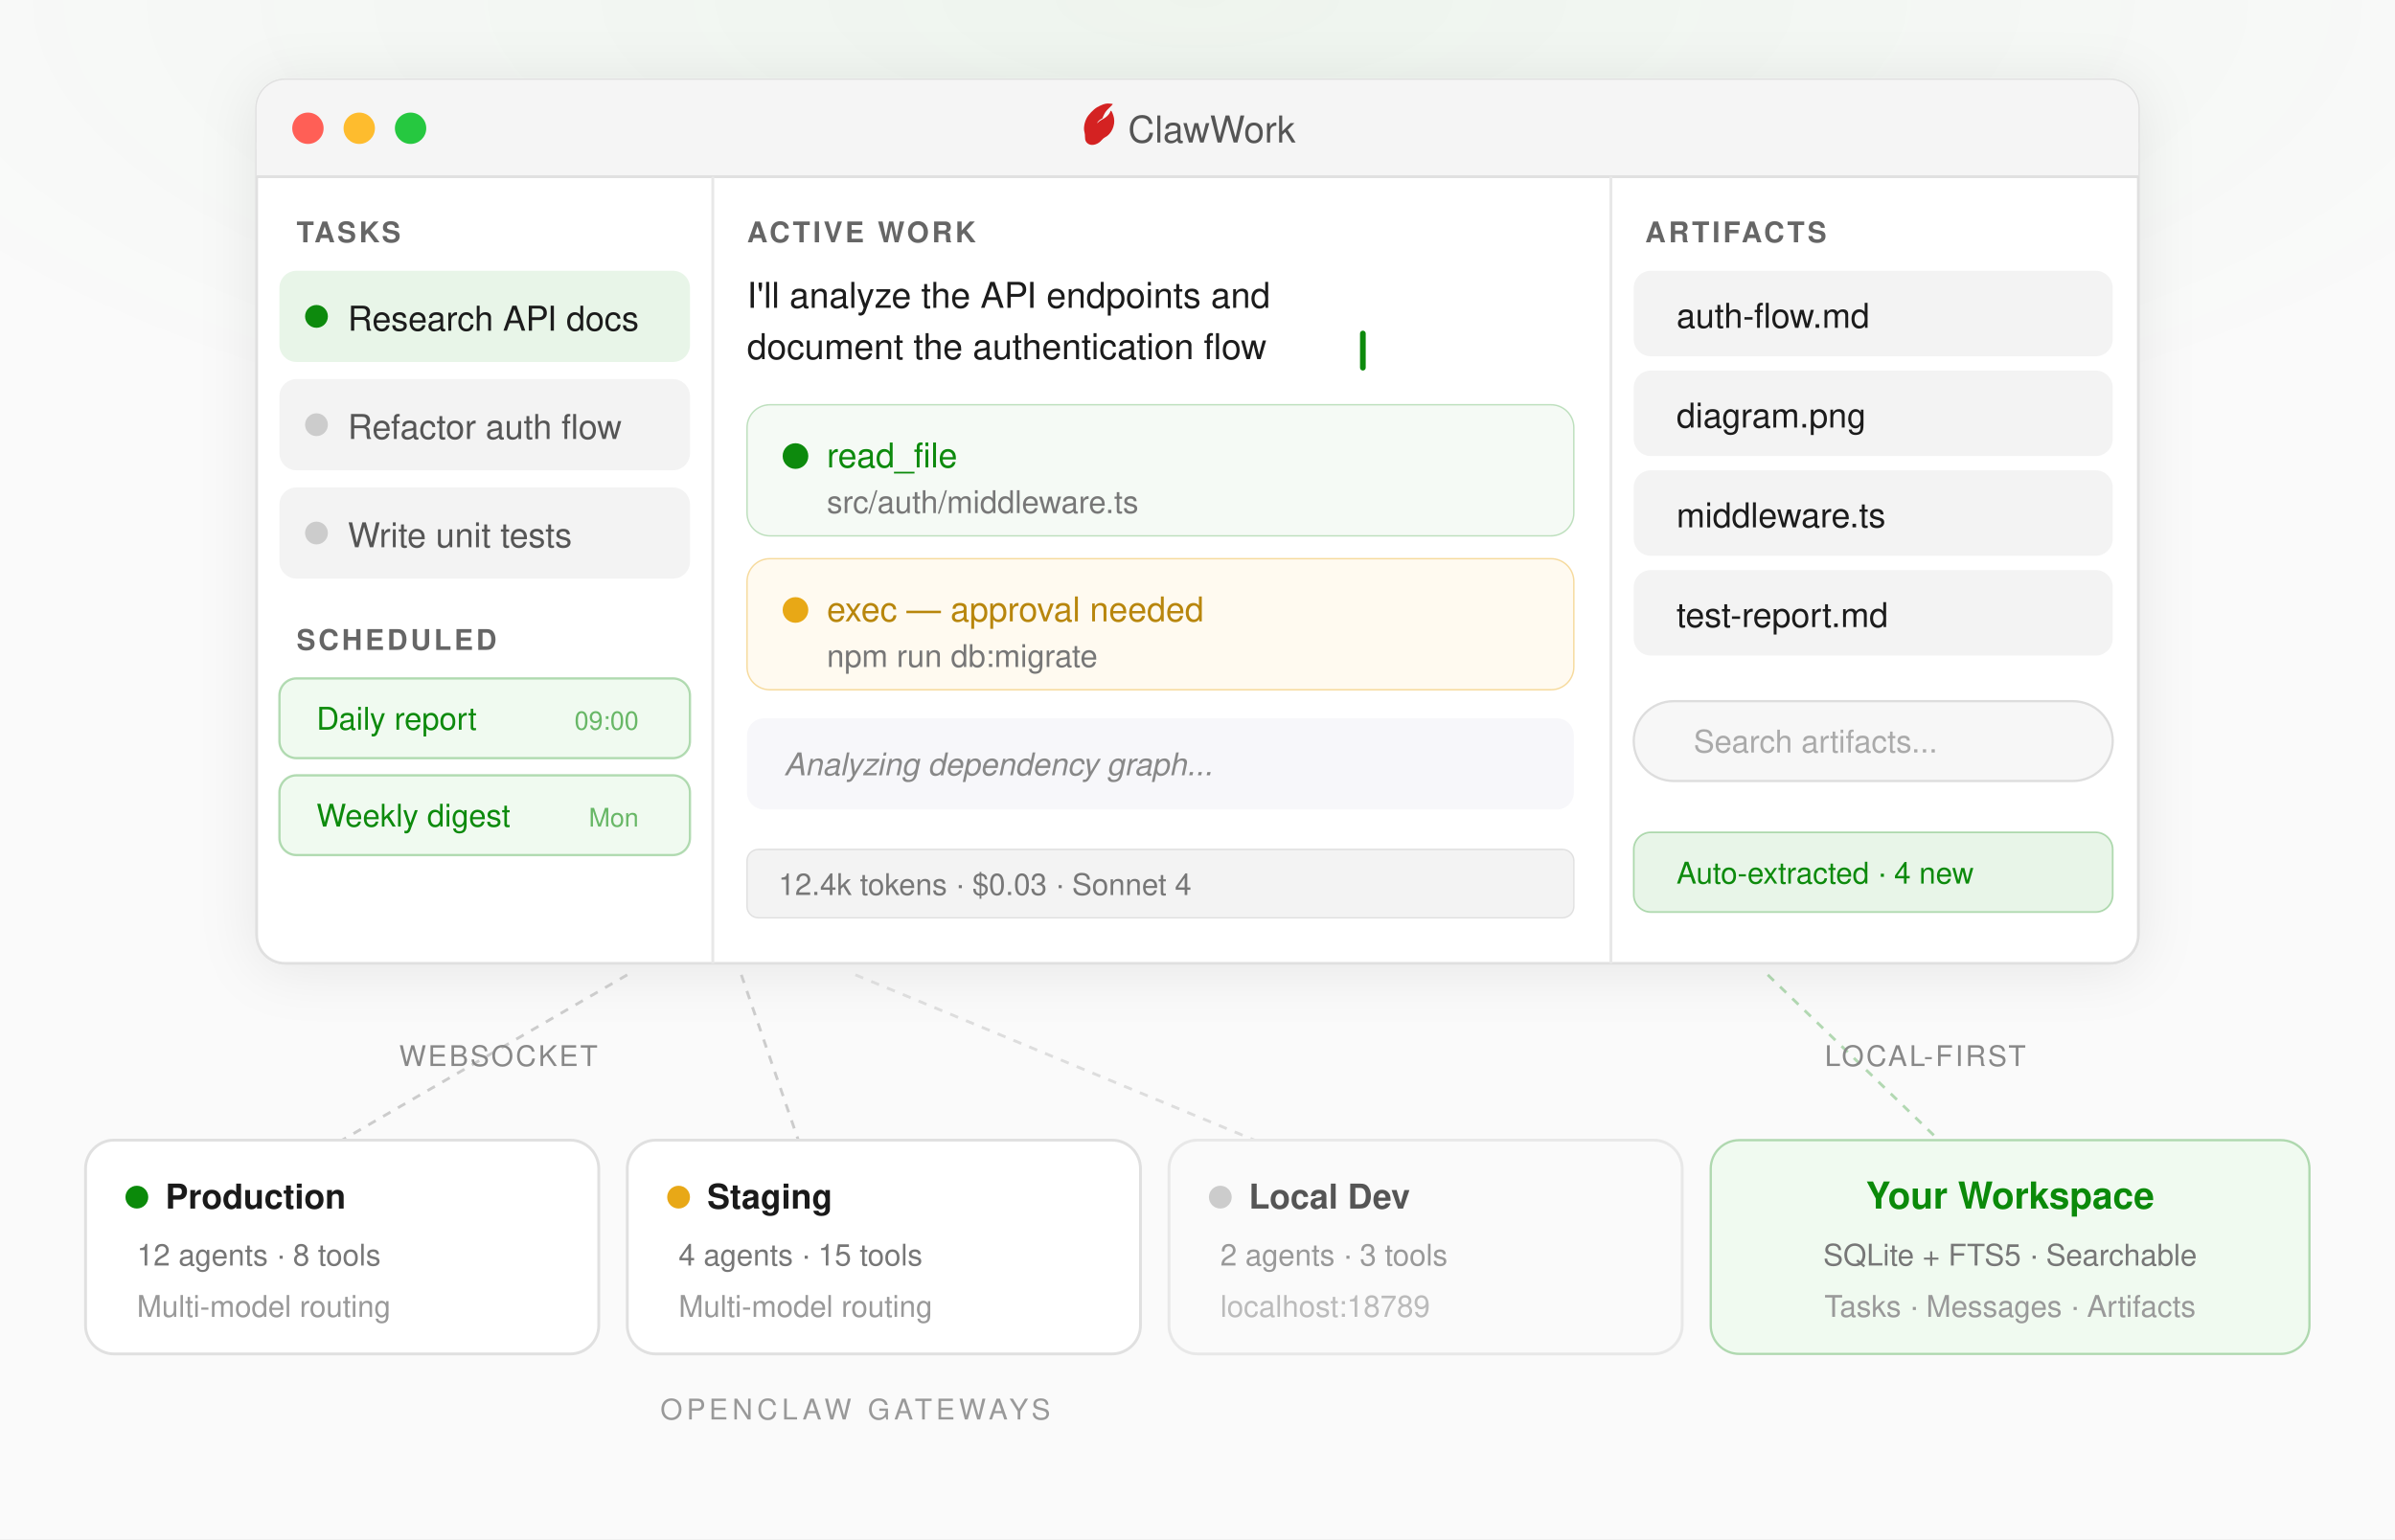
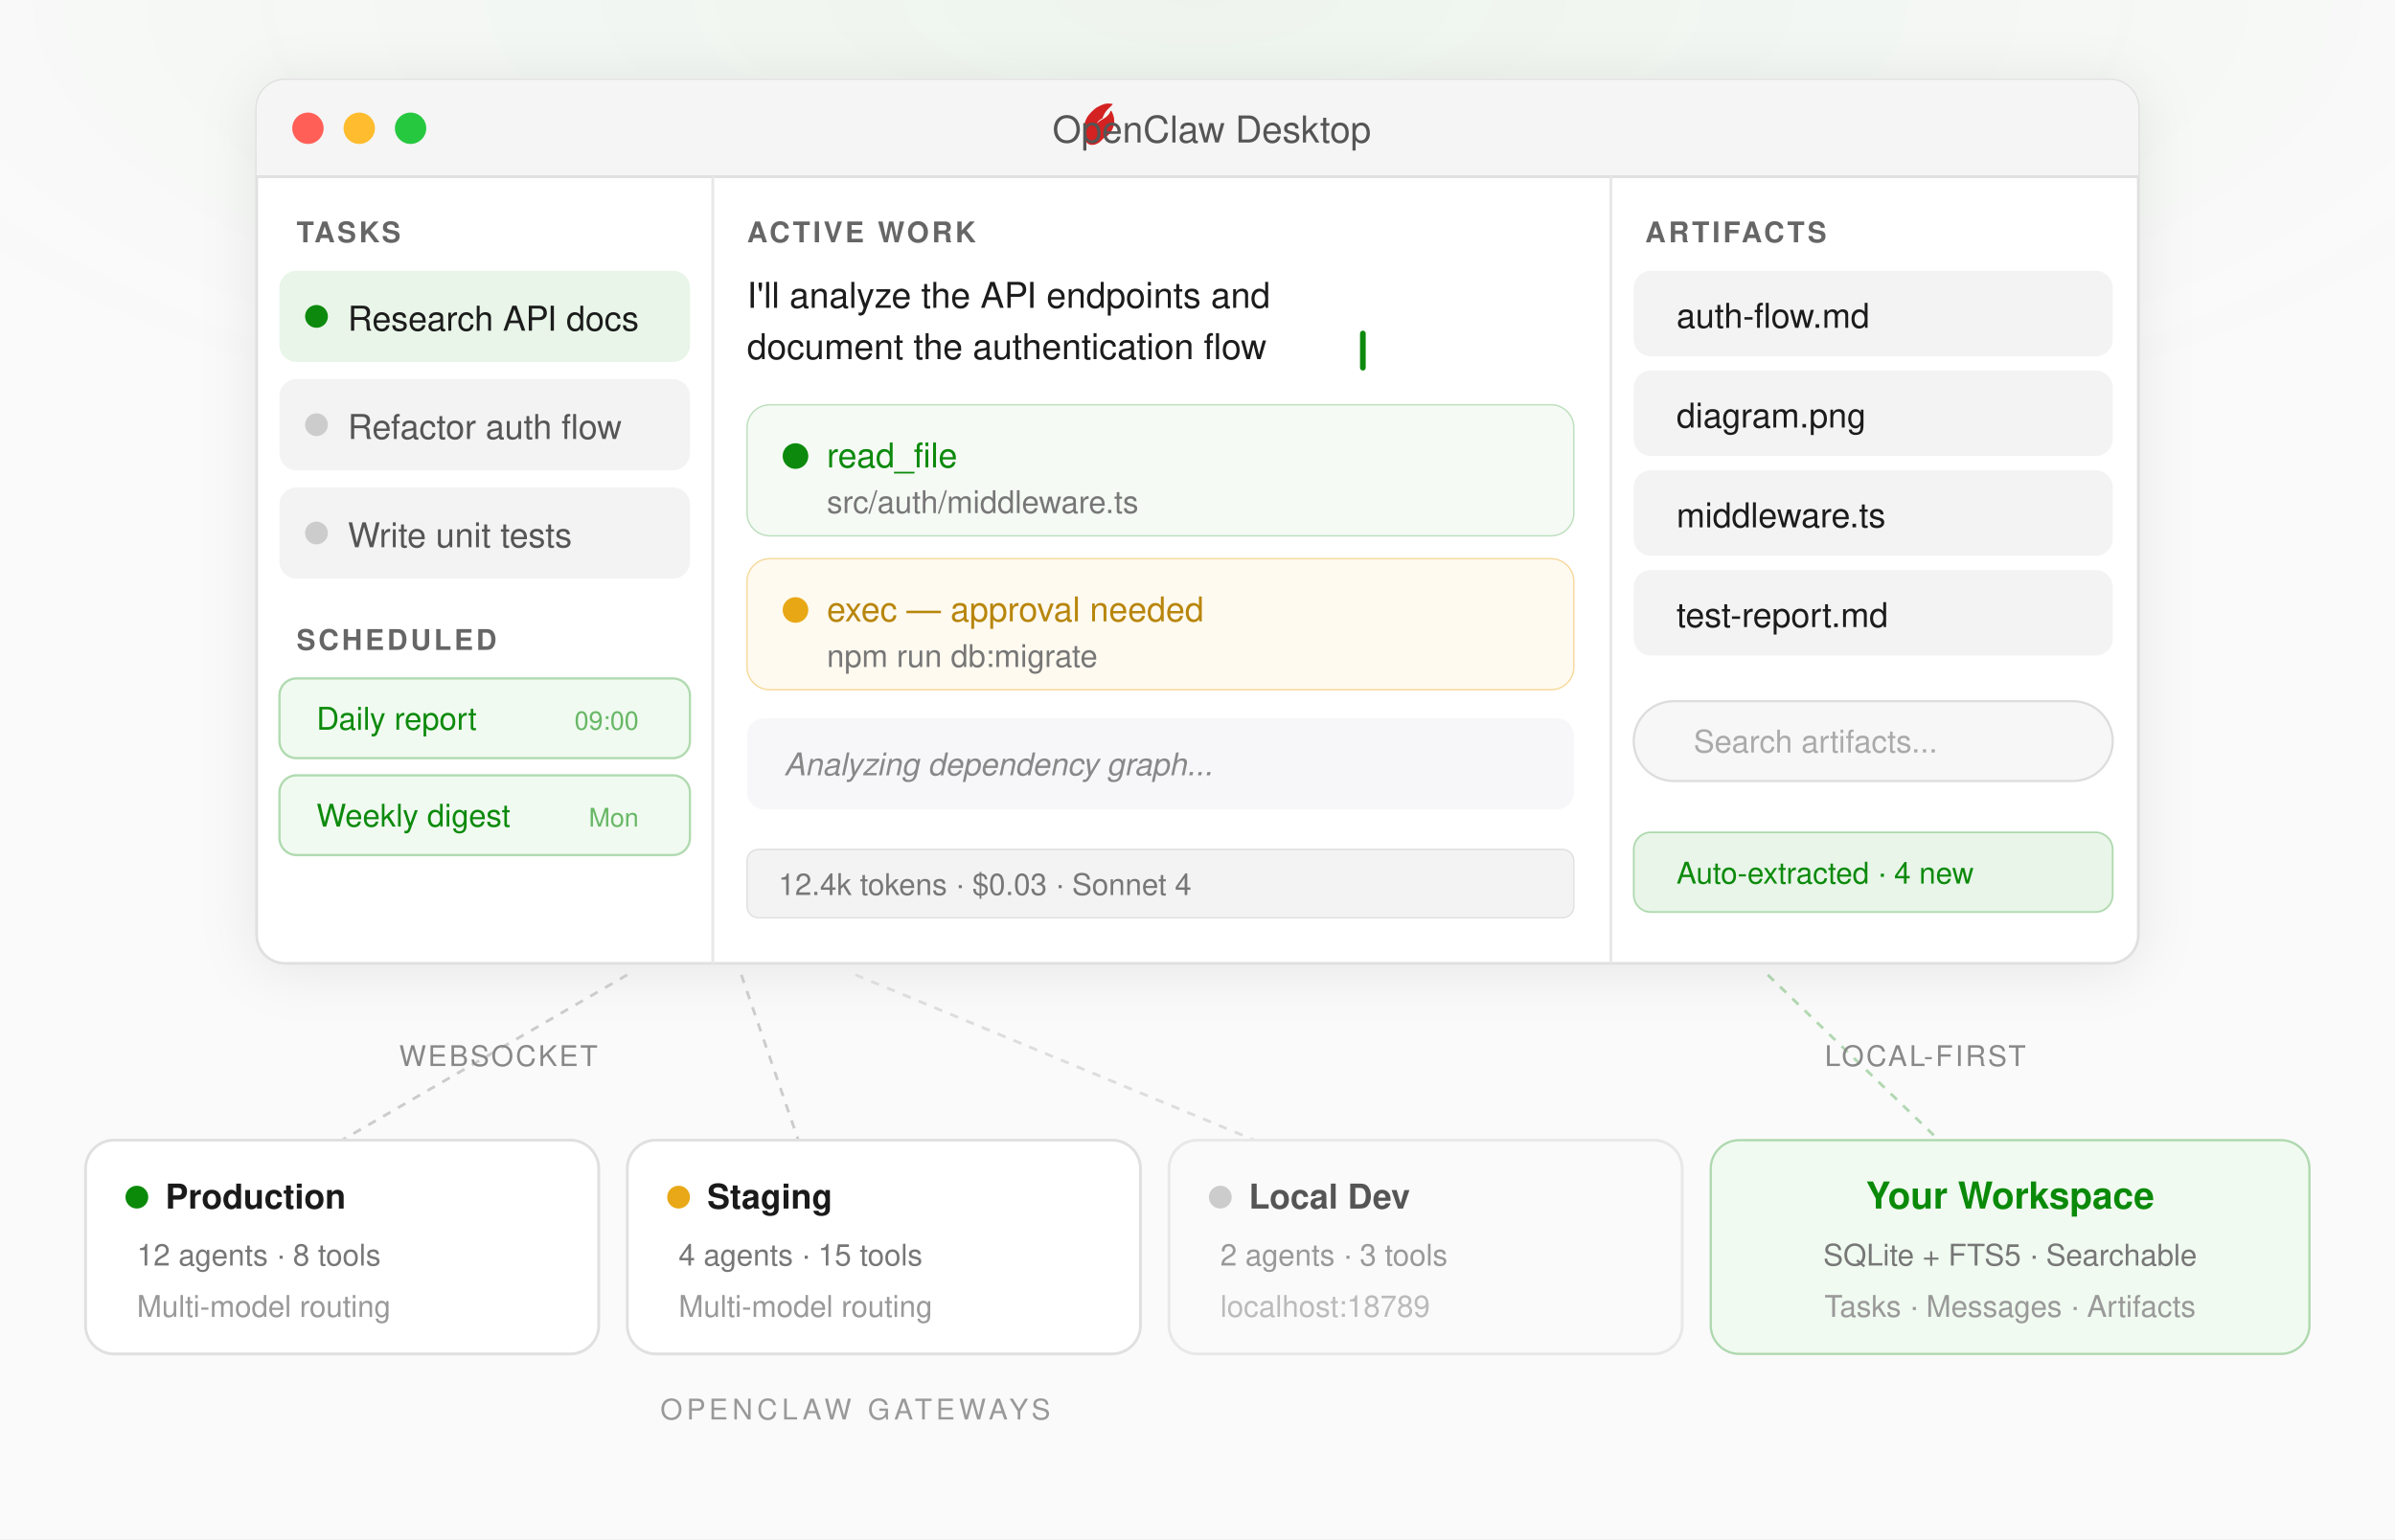
<svg xmlns="http://www.w3.org/2000/svg" width="840" height="540" viewBox="0 0 840 540">
  <defs>
    <radialGradient id="topGlowL" cx="50%" cy="0%" r="60%">
      <stop offset="0%" stop-color="#0B8A0A" stop-opacity="0.05" />
      <stop offset="100%" stop-color="#0B8A0A" stop-opacity="0" />
    </radialGradient>
    <filter id="windowShadowL">
      <feDropShadow dx="0" dy="2" stdDeviation="10" flood-color="#000" flood-opacity="0.08" />
    </filter>
  </defs>
  <rect width="840" height="540" fill="#FAFAFA" />
  <rect width="840" height="300" fill="url(#topGlowL)" />
  <g transform="translate(90, 28)" filter="url(#windowShadowL)">
    <rect width="660" height="310" rx="10" fill="#FFFFFF" stroke="#E0E0E0" stroke-width="1" />
    <rect width="660" height="34" rx="10" fill="#F5F5F5" />
    <rect y="22" width="660" height="12" fill="#F5F5F5" />
    <line y1="34" x2="660" y2="34" stroke="#E0E0E0" stroke-width="1" />
    <circle cx="18" cy="17" r="5.5" fill="#FF5F57" />
    <circle cx="36" cy="17" r="5.5" fill="#FEBC2E" />
    <circle cx="54" cy="17" r="5.5" fill="#28C840" />
    <svg x="284" y="5" width="22" height="22" viewBox="0 0 128 128">
      <g transform="translate(0,128) scale(0.1,-0.1)" fill="#D42020" stroke="none">
        <path d="M749 1068 c-36 -13 -91 -39 -123 -58 -72 -43 -177 -153 -211 -220 -50 -98 -68 -215 -44 -290 6 -19 10 -62 10 -96 -2 -71 23 -118 79 -147 74 -39 194 0 262 84 18 22 48 48 68 57 126 60 211 240 182 392 -11 63 -47 150 -62 150 -4 0 -13 -13 -18 -29 -17 -48 -82 -111 -153 -146 -37 -19 -76 -46 -88 -61 -12 -15 -21 -22 -21 -16 0 19 49 69 80 82 16 7 30 17 30 22 0 6 14 39 32 75 22 46 53 84 106 134 41 38 72 72 69 75 -3 4 -34 8 -69 10 -48 4 -78 -1 -129 -18z" />
      </g>
    </svg>
-     <text x="335" y="22" text-anchor="middle" fill="#555" font-family="system-ui, -apple-system, Helvetica, Arial, sans-serif" font-size="13" font-weight="500">ClawWork</text>
+     <text x="335" y="22" text-anchor="middle" fill="#555" font-family="system-ui, -apple-system, Helvetica, Arial, sans-serif" font-size="13" font-weight="500">OpenClaw Desktop</text>
    <line x1="160" y1="34" x2="160" y2="310" stroke="#E8E8E8" stroke-width="1" />
    <line x1="475" y1="34" x2="475" y2="310" stroke="#E8E8E8" stroke-width="1" />
    <text x="14" y="57" fill="#666" font-family="system-ui, -apple-system, Helvetica, Arial, sans-serif" font-size="10" font-weight="600" letter-spacing="1">TASKS</text>
    <rect x="8" y="67" width="144" height="32" rx="6" fill="#E8F5E8" />
    <circle cx="21" cy="83" r="4" fill="#0B8A0A" />
    <text x="32" y="88" fill="#1A1A1A" font-family="system-ui, -apple-system, Helvetica, Arial, sans-serif" font-size="12" font-weight="500">Research API docs</text>
    <rect x="8" y="105" width="144" height="32" rx="6" fill="#F3F3F3" />
    <circle cx="21" cy="121" r="4" fill="#CCC" />
    <text x="32" y="126" fill="#555" font-family="system-ui, -apple-system, Helvetica, Arial, sans-serif" font-size="12">Refactor auth flow</text>
    <rect x="8" y="143" width="144" height="32" rx="6" fill="#F3F3F3" />
    <circle cx="21" cy="159" r="4" fill="#CCC" />
    <text x="32" y="164" fill="#555" font-family="system-ui, -apple-system, Helvetica, Arial, sans-serif" font-size="12">Write unit tests</text>
    <text x="14" y="200" fill="#666" font-family="system-ui, -apple-system, Helvetica, Arial, sans-serif" font-size="10" font-weight="600" letter-spacing="1">SCHEDULED</text>
    <rect x="8" y="210" width="144" height="28" rx="6" fill="#F0FAF0" stroke="#0B8A0A" stroke-width="0.8" stroke-opacity="0.3" />
    <text x="21" y="228" fill="#0B8A0A" font-family="system-ui, -apple-system, Helvetica, Arial, sans-serif" font-size="11">Daily report</text>
    <text x="134" y="228" text-anchor="end" fill="#0B8A0A" font-family="system-ui, -apple-system, Helvetica, Arial, sans-serif" font-size="9" opacity="0.6">09:00</text>
    <rect x="8" y="244" width="144" height="28" rx="6" fill="#F0FAF0" stroke="#0B8A0A" stroke-width="0.8" stroke-opacity="0.3" />
    <text x="21" y="262" fill="#0B8A0A" font-family="system-ui, -apple-system, Helvetica, Arial, sans-serif" font-size="11">Weekly digest</text>
    <text x="134" y="262" text-anchor="end" fill="#0B8A0A" font-family="system-ui, -apple-system, Helvetica, Arial, sans-serif" font-size="9" opacity="0.6">Mon</text>
    <text x="172" y="57" fill="#666" font-family="system-ui, -apple-system, Helvetica, Arial, sans-serif" font-size="10" font-weight="600" letter-spacing="1">ACTIVE WORK</text>
    <text x="172" y="80" fill="#1A1A1A" font-family="system-ui, -apple-system, Helvetica, Arial, sans-serif" font-size="12.5">I'll analyze the API endpoints and</text>
    <text x="172" y="98" fill="#1A1A1A" font-family="system-ui, -apple-system, Helvetica, Arial, sans-serif" font-size="12.5">document the authentication flow</text>
    <rect x="387" y="88" width="2" height="14" rx="1" fill="#0B8A0A" />
    <rect x="172" y="114" width="290" height="46" rx="8" fill="#F5FAF5" stroke="#0B8A0A" stroke-width="0.5" stroke-opacity="0.25" />
    <circle cx="189" cy="132" r="4.5" fill="#0B8A0A" />
    <text x="200" y="136" fill="#0B8A0A" font-family="system-ui, -apple-system, Helvetica, Arial, sans-serif" font-size="12" font-weight="500">read_file</text>
    <text x="200" y="152" fill="#777" font-family="system-ui, -apple-system, Helvetica, Arial, sans-serif" font-size="11">src/auth/middleware.ts</text>
    <rect x="172" y="168" width="290" height="46" rx="8" fill="#FFFAF0" stroke="#E8A817" stroke-width="0.5" stroke-opacity="0.4" />
    <circle cx="189" cy="186" r="4.5" fill="#E8A817" />
    <text x="200" y="190" fill="#B8860B" font-family="system-ui, -apple-system, Helvetica, Arial, sans-serif" font-size="12" font-weight="500">exec — approval needed</text>
    <text x="200" y="206" fill="#777" font-family="system-ui, -apple-system, Helvetica, Arial, sans-serif" font-size="11">npm run db:migrate</text>
    <rect x="172" y="224" width="290" height="32" rx="6" fill="#F7F7FA" />
    <text x="185" y="244" fill="#888" font-family="system-ui, -apple-system, Helvetica, Arial, sans-serif" font-size="11" font-style="italic">Analyzing dependency graph...</text>
    <rect x="172" y="270" width="290" height="24" rx="4" fill="#F3F3F3" stroke="#E0E0E0" stroke-width="0.5" />
    <text x="183" y="286" fill="#777" font-family="system-ui, -apple-system, Helvetica, Arial, sans-serif" font-size="10.5">12.4k tokens · $0.03 · Sonnet 4</text>
    <text x="487" y="57" fill="#666" font-family="system-ui, -apple-system, Helvetica, Arial, sans-serif" font-size="10" font-weight="600" letter-spacing="1">ARTIFACTS</text>
    <rect x="483" y="67" width="168" height="30" rx="6" fill="#F3F3F3" />
    <text x="498" y="87" fill="#1A1A1A" font-family="system-ui, -apple-system, Helvetica, Arial, sans-serif" font-size="12">auth-flow.md</text>
    <rect x="483" y="102" width="168" height="30" rx="6" fill="#F3F3F3" />
    <text x="498" y="122" fill="#1A1A1A" font-family="system-ui, -apple-system, Helvetica, Arial, sans-serif" font-size="12">diagram.png</text>
    <rect x="483" y="137" width="168" height="30" rx="6" fill="#F3F3F3" />
    <text x="498" y="157" fill="#1A1A1A" font-family="system-ui, -apple-system, Helvetica, Arial, sans-serif" font-size="12">middleware.ts</text>
    <rect x="483" y="172" width="168" height="30" rx="6" fill="#F3F3F3" />
    <text x="498" y="192" fill="#1A1A1A" font-family="system-ui, -apple-system, Helvetica, Arial, sans-serif" font-size="12">test-report.md</text>
    <rect x="483" y="218" width="168" height="28" rx="14" fill="#F7F7F7" stroke="#DDD" stroke-width="0.8" />
    <text x="504" y="236" fill="#AAA" font-family="system-ui, -apple-system, Helvetica, Arial, sans-serif" font-size="11">Search artifacts...</text>
    <rect x="483" y="264" width="168" height="28" rx="6" fill="#E8F5E8" stroke="#0B8A0A" stroke-width="0.6" stroke-opacity="0.3" />
    <text x="498" y="282" fill="#0B8A0A" font-family="system-ui, -apple-system, Helvetica, Arial, sans-serif" font-size="10.5">Auto-extracted · 4 new</text>
  </g>
  <line x1="220" y1="342" x2="120" y2="400" stroke="#CCC" stroke-width="1" stroke-dasharray="3,3" />
  <line x1="260" y1="342" x2="280" y2="400" stroke="#CCC" stroke-width="1" stroke-dasharray="3,3" />
  <line x1="300" y1="342" x2="440" y2="400" stroke="#DDD" stroke-width="1" stroke-dasharray="3,3" />
  <text x="140" y="374" fill="#888" font-family="system-ui, -apple-system, Helvetica, Arial, sans-serif" font-size="10" font-weight="500" letter-spacing="0.8">WEBSOCKET</text>
  <line x1="620" y1="342" x2="680" y2="400" stroke="#0B8A0A" stroke-width="1" stroke-opacity="0.3" stroke-dasharray="3,3" />
  <text x="640" y="374" fill="#888" font-family="system-ui, -apple-system, Helvetica, Arial, sans-serif" font-size="10" font-weight="500" letter-spacing="0.8">LOCAL-FIRST</text>
  <rect x="30" y="400" width="180" height="75" rx="10" fill="#FFFFFF" stroke="#E0E0E0" stroke-width="1" />
  <circle cx="48" cy="420" r="4" fill="#0B8A0A" />
  <text x="58" y="424" fill="#1A1A1A" font-family="system-ui, -apple-system, Helvetica, Arial, sans-serif" font-size="12" font-weight="600">Production</text>
  <text x="48" y="444" fill="#777" font-family="system-ui, -apple-system, Helvetica, Arial, sans-serif" font-size="10.5">12 agents · 8 tools</text>
  <text x="48" y="462" fill="#999" font-family="system-ui, -apple-system, Helvetica, Arial, sans-serif" font-size="10.5">Multi-model routing</text>
  <rect x="220" y="400" width="180" height="75" rx="10" fill="#FFFFFF" stroke="#E0E0E0" stroke-width="1" />
  <circle cx="238" cy="420" r="4" fill="#E8A817" />
  <text x="248" y="424" fill="#1A1A1A" font-family="system-ui, -apple-system, Helvetica, Arial, sans-serif" font-size="12" font-weight="600">Staging</text>
  <text x="238" y="444" fill="#777" font-family="system-ui, -apple-system, Helvetica, Arial, sans-serif" font-size="10.5">4 agents · 15 tools</text>
  <text x="238" y="462" fill="#999" font-family="system-ui, -apple-system, Helvetica, Arial, sans-serif" font-size="10.5">Multi-model routing</text>
  <rect x="410" y="400" width="180" height="75" rx="10" fill="#FAFAFA" stroke="#E8E8E8" stroke-width="1" />
  <circle cx="428" cy="420" r="4" fill="#CCC" />
  <text x="438" y="424" fill="#555" font-family="system-ui, -apple-system, Helvetica, Arial, sans-serif" font-size="12" font-weight="600">Local Dev</text>
  <text x="428" y="444" fill="#999" font-family="system-ui, -apple-system, Helvetica, Arial, sans-serif" font-size="10.5">2 agents · 3 tools</text>
  <text x="428" y="462" fill="#BBB" font-family="system-ui, -apple-system, Helvetica, Arial, sans-serif" font-size="10.5">localhost:18789</text>
  <text x="300" y="498" text-anchor="middle" fill="#999" font-family="system-ui, -apple-system, Helvetica, Arial, sans-serif" font-size="10" font-weight="500" letter-spacing="1.5">OPENCLAW GATEWAYS</text>
  <rect x="600" y="400" width="210" height="75" rx="10" fill="#F0FAF0" stroke="#0B8A0A" stroke-width="0.8" stroke-opacity="0.3" />
  <text x="705" y="424" text-anchor="middle" fill="#0B8A0A" font-family="system-ui, -apple-system, Helvetica, Arial, sans-serif" font-size="13" font-weight="600">Your Workspace</text>
  <text x="705" y="444" text-anchor="middle" fill="#777" font-family="system-ui, -apple-system, Helvetica, Arial, sans-serif" font-size="10.5">SQLite + FTS5 · Searchable</text>
  <text x="705" y="462" text-anchor="middle" fill="#999" font-family="system-ui, -apple-system, Helvetica, Arial, sans-serif" font-size="10.5">Tasks · Messages · Artifacts</text>
</svg>
